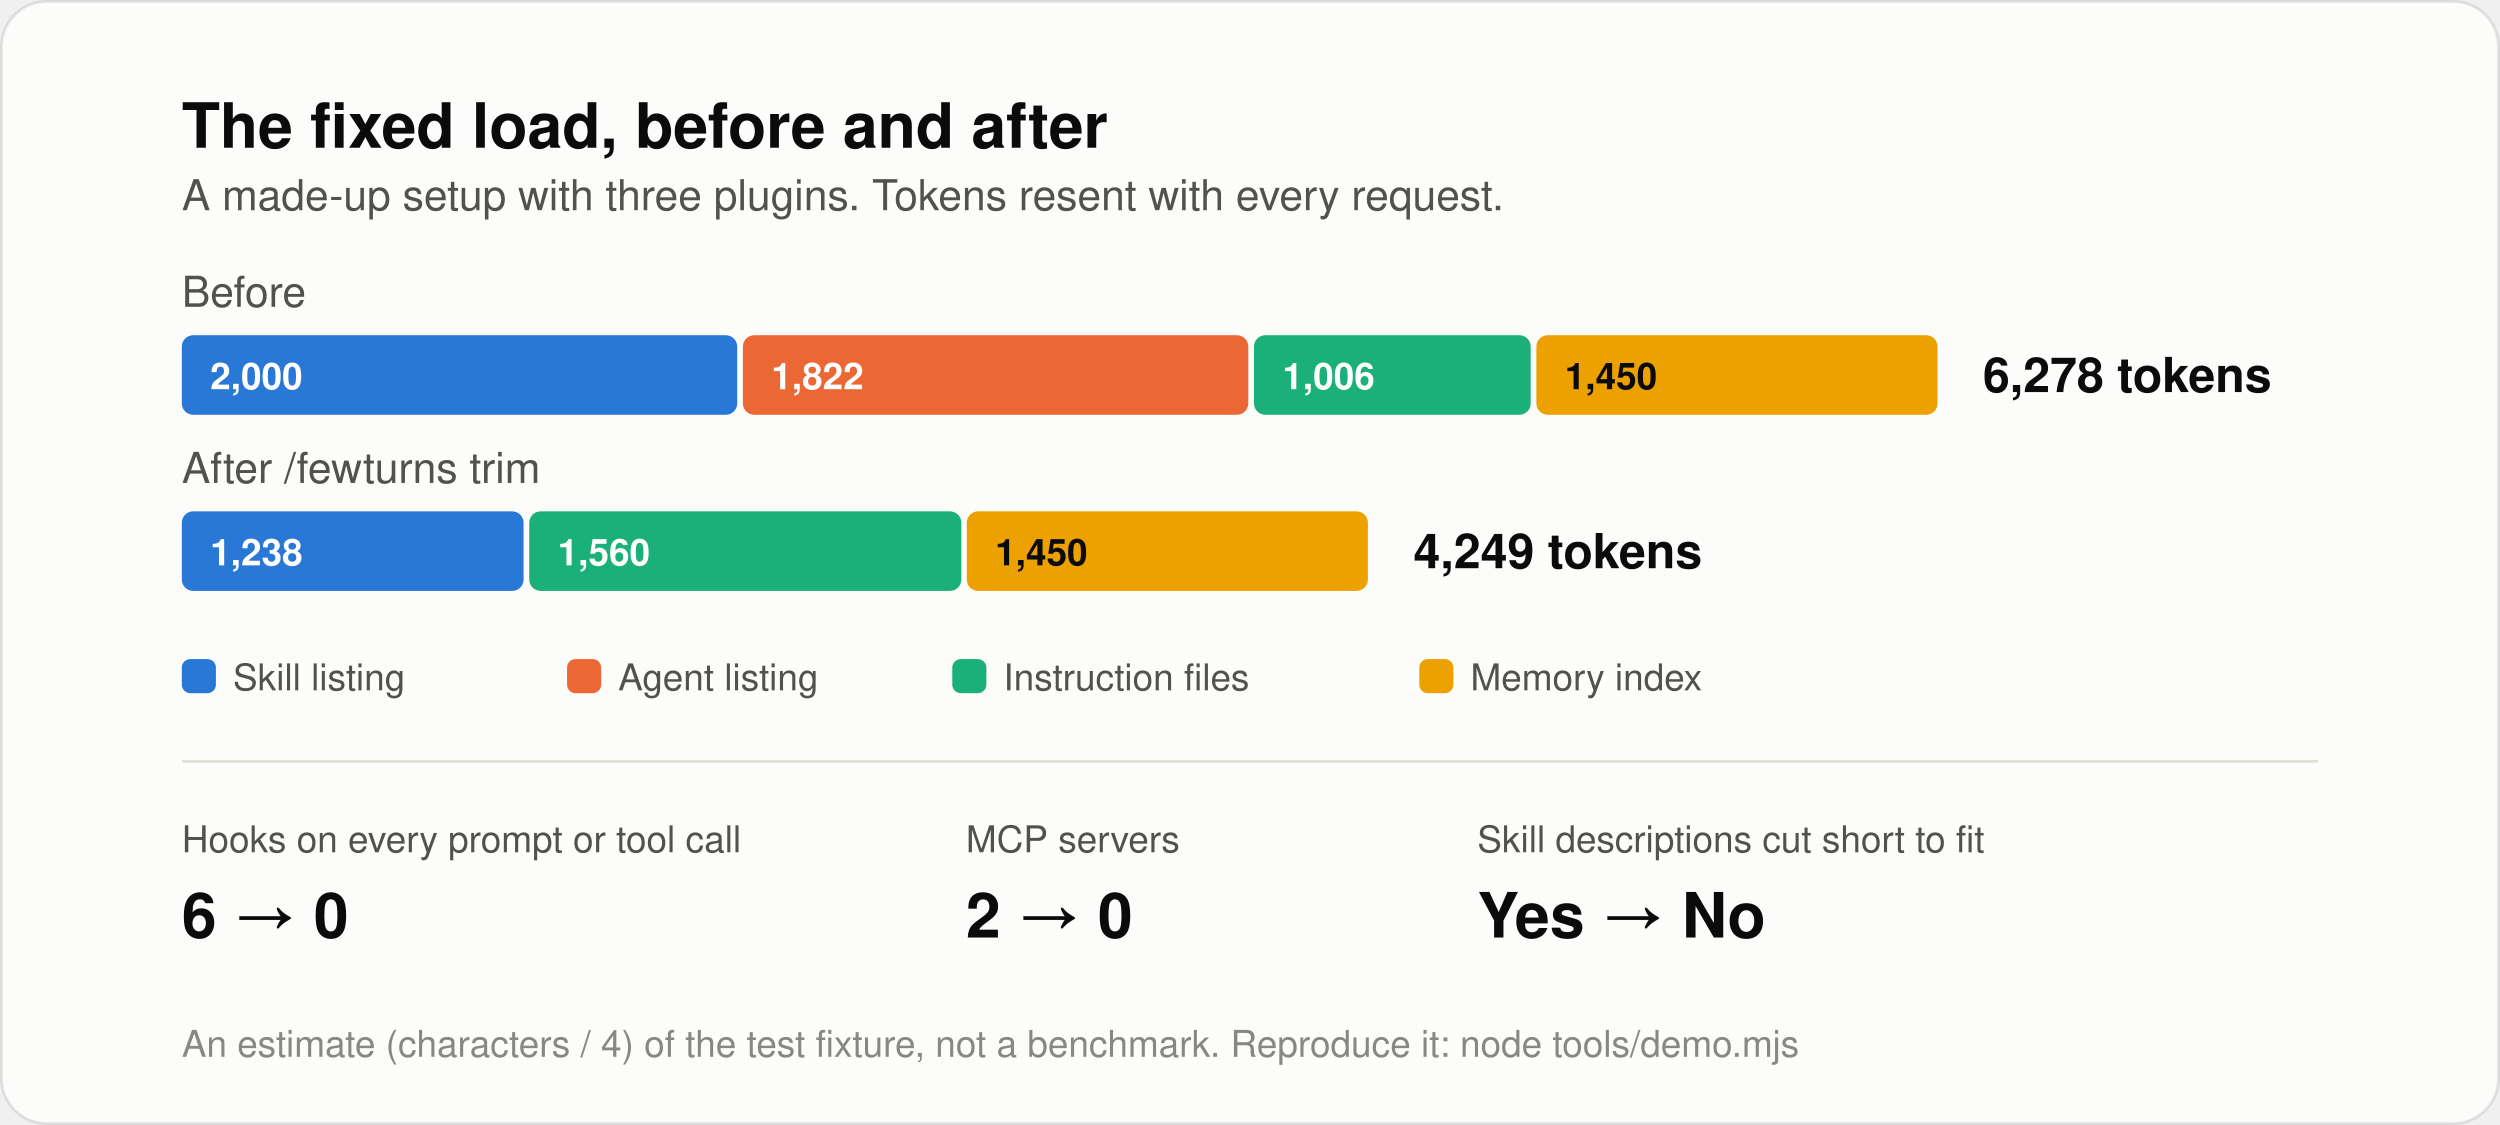
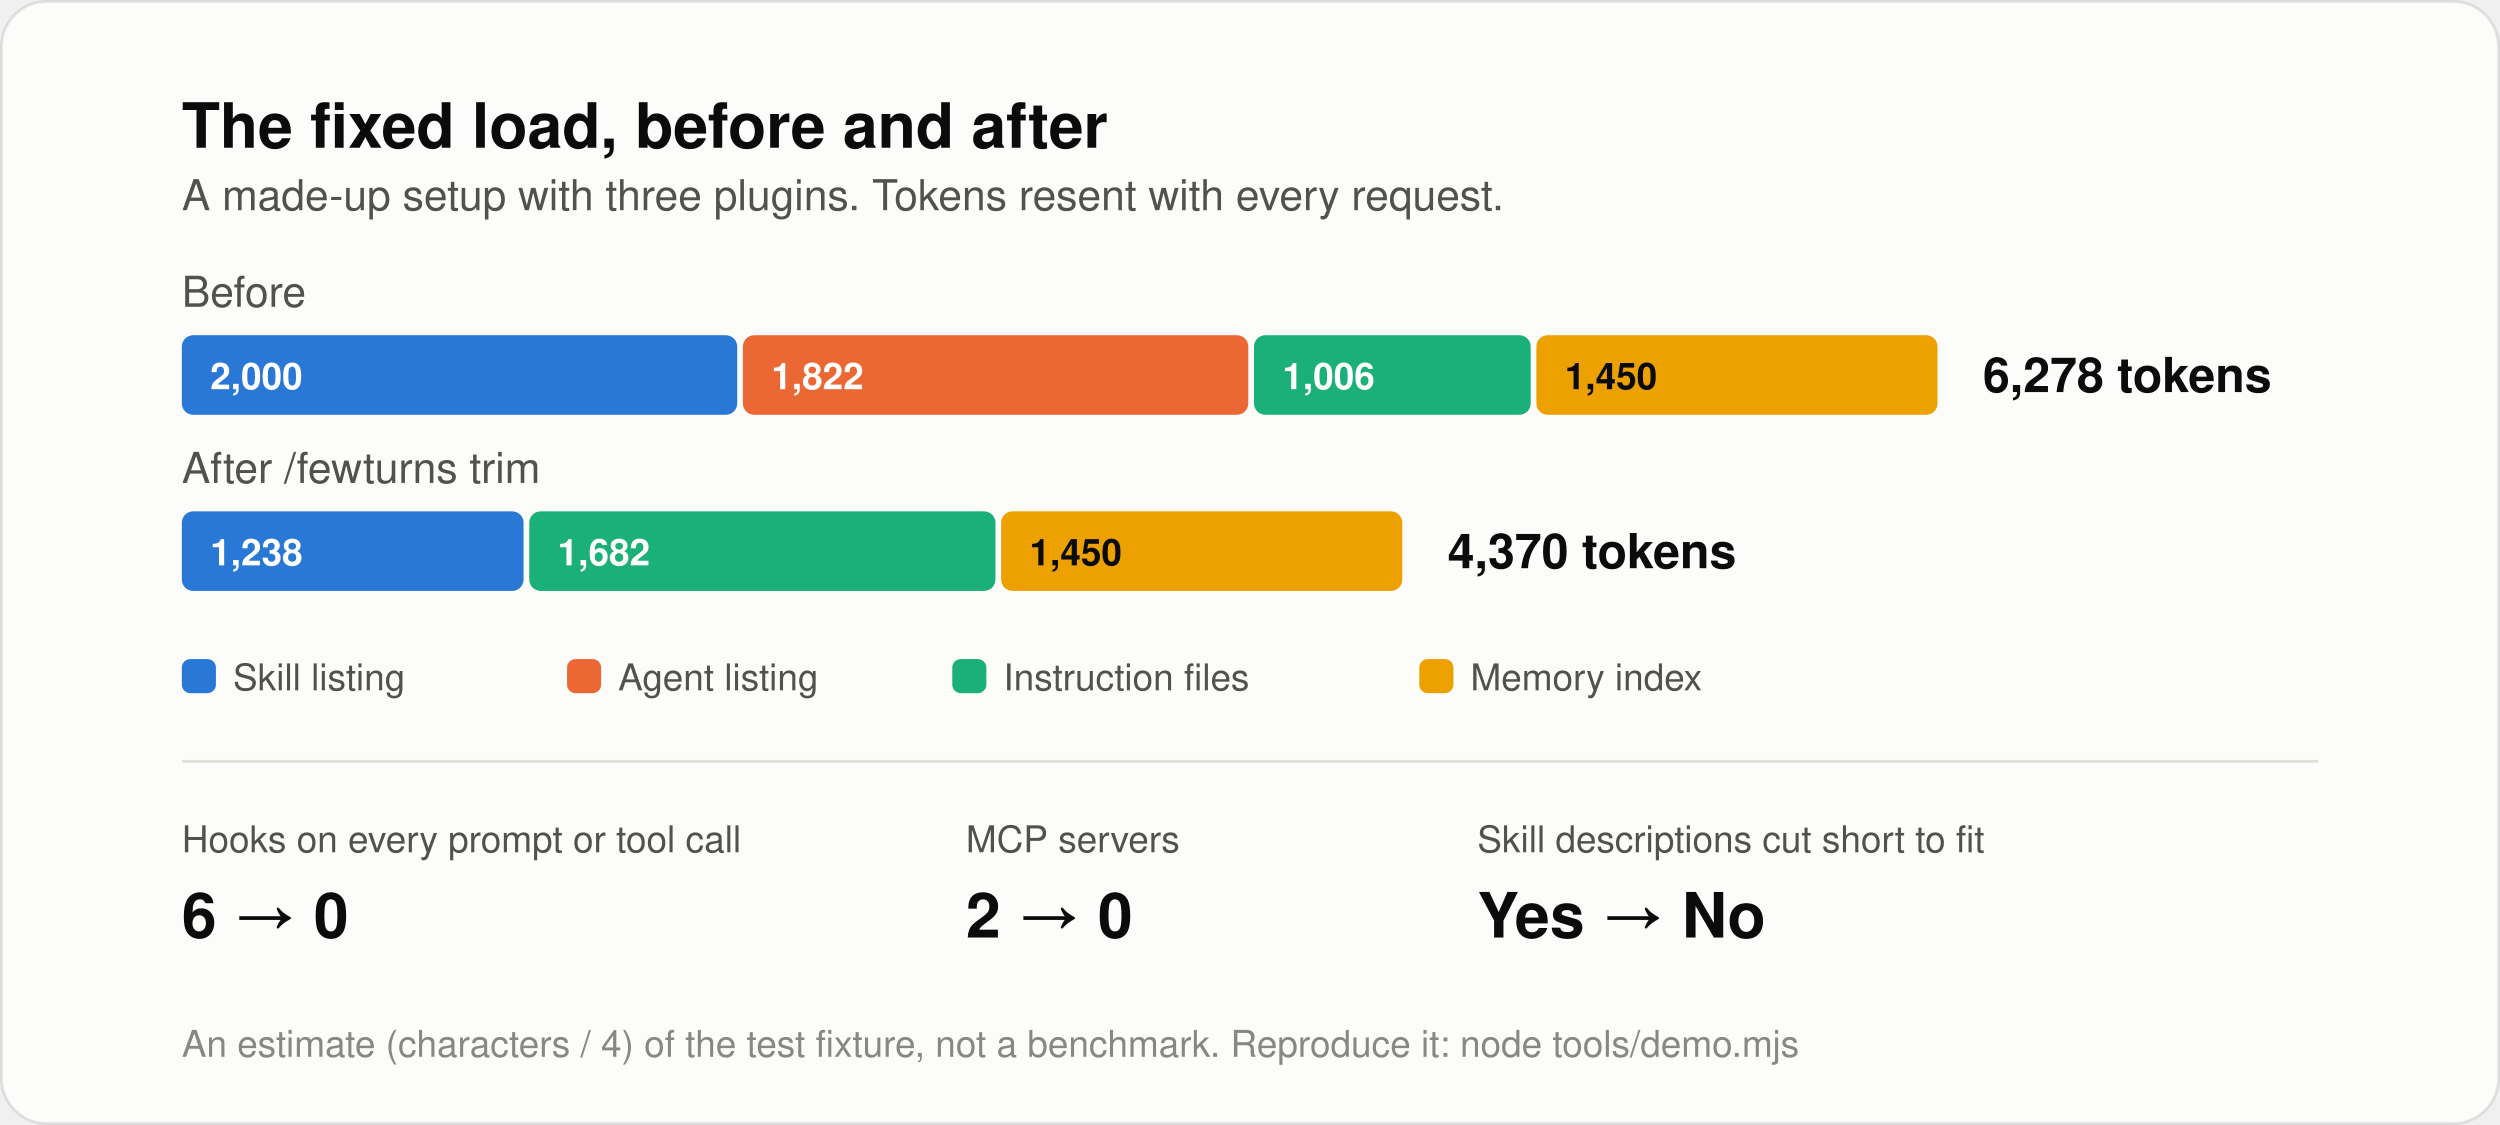
<svg xmlns="http://www.w3.org/2000/svg" viewBox="0 0 880 396" width="880" height="396" role="img" aria-labelledby="t d" font-family="system-ui, -apple-system, 'Segoe UI', Helvetica, Arial, sans-serif">
  <rect x="0.5" y="0.5" width="879" height="395" rx="16" fill="#fcfcfb" stroke="rgba(11,11,11,0.10)" />
  <text x="64" y="52" font-size="22" font-weight="650" fill="#0b0b0b" text-anchor="start">The fixed load, before and after</text>
  <text x="64" y="74" font-size="15" font-weight="400" fill="#52514e" text-anchor="start">A made-up setup with three plugins. Tokens resent with every request.</text>
  <text x="64" y="108" font-size="15" font-weight="400" fill="#52514e" text-anchor="start">Before</text>
  <rect x="64.0" y="118" width="195.5" height="28" rx="4" fill="#2a78d6" />
  <text x="74.0" y="137" font-size="13" font-weight="600" fill="#ffffff" text-anchor="start">2,000</text>
  <rect x="261.5" y="118" width="177.9" height="28" rx="4" fill="#eb6834" />
  <text x="271.5" y="137" font-size="13" font-weight="600" fill="#ffffff" text-anchor="start">1,822</text>
  <rect x="441.4" y="118" width="97.4" height="28" rx="4" fill="#1baf7a" />
  <text x="451.4" y="137" font-size="13" font-weight="600" fill="#ffffff" text-anchor="start">1,006</text>
  <rect x="540.8" y="118" width="141.2" height="28" rx="4" fill="#eda100" />
  <text x="550.8" y="137" font-size="13" font-weight="600" fill="#0b0b0b" text-anchor="start">1,450</text>
  <text x="698" y="138" font-size="17" font-weight="650" fill="#0b0b0b" text-anchor="start">6,278 tokens</text>
  <text x="64" y="170" font-size="15" font-weight="400" fill="#52514e" text-anchor="start">After /fewturns trim</text>
  <rect x="64.0" y="180" width="120.3" height="28" rx="4" fill="#2a78d6" />
  <text x="74.0" y="199" font-size="13" font-weight="600" fill="#ffffff" text-anchor="start">1,238</text>
-   <rect x="186.3" y="180" width="152.1" height="28" rx="4" fill="#1baf7a" />
-   <text x="196.3" y="199" font-size="13" font-weight="600" fill="#ffffff" text-anchor="start">1,560</text>
-   <rect x="340.3" y="180" width="141.2" height="28" rx="4" fill="#eda100" />
-   <text x="350.3" y="199" font-size="13" font-weight="600" fill="#0b0b0b" text-anchor="start">1,450</text>
-   <text x="497.555" y="200" font-size="17" font-weight="650" fill="#0b0b0b" text-anchor="start">4,249 tokens</text>
+   <rect x="186.3" y="180" width="164.1" height="28" rx="4" fill="#1baf7a" />
+   <text x="196.3" y="199" font-size="13" font-weight="600" fill="#ffffff" text-anchor="start">1,682</text>
+   <rect x="352.4" y="180" width="141.2" height="28" rx="4" fill="#eda100" />
+   <text x="362.4" y="199" font-size="13" font-weight="600" fill="#0b0b0b" text-anchor="start">1,450</text>
+   <text x="509.578" y="200" font-size="17" font-weight="650" fill="#0b0b0b" text-anchor="start">4,370 tokens</text>
  <rect x="64" y="232" width="12" height="12" rx="3" fill="#2a78d6" />
  <text x="82" y="243" font-size="13" font-weight="400" fill="#52514e" text-anchor="start">Skill listing</text>
  <rect x="199.6" y="232" width="12" height="12" rx="3" fill="#eb6834" />
  <text x="217.6" y="243" font-size="13" font-weight="400" fill="#52514e" text-anchor="start">Agent listing</text>
  <rect x="335.2" y="232" width="12" height="12" rx="3" fill="#1baf7a" />
  <text x="353.2" y="243" font-size="13" font-weight="400" fill="#52514e" text-anchor="start">Instruction files</text>
  <rect x="499.6" y="232" width="12" height="12" rx="3" fill="#eda100" />
  <text x="517.6" y="243" font-size="13" font-weight="400" fill="#52514e" text-anchor="start">Memory index</text>
  <line x1="64" y1="268" x2="816" y2="268" stroke="#e1e0d9" />
  <text x="64" y="300" font-size="13" font-weight="400" fill="#52514e" text-anchor="start">Hooks on every prompt or tool call</text>
  <text x="64" y="330" font-size="22" font-weight="650" fill="#0b0b0b" text-anchor="start">6  →  0</text>
  <text x="340" y="300" font-size="13" font-weight="400" fill="#52514e" text-anchor="start">MCP servers</text>
  <text x="340" y="330" font-size="22" font-weight="650" fill="#0b0b0b" text-anchor="start">2  →  0</text>
  <text x="520" y="300" font-size="13" font-weight="400" fill="#52514e" text-anchor="start">Skill descriptions cut short to fit</text>
  <text x="520" y="330" font-size="22" font-weight="650" fill="#0b0b0b" text-anchor="start">Yes  →  No</text>
  <text x="64" y="372" font-size="13" font-weight="400" fill="#898781" text-anchor="start">An estimate (characters / 4) of the test fixture, not a benchmark. Reproduce it: node tools/demo.mjs</text>
</svg>
